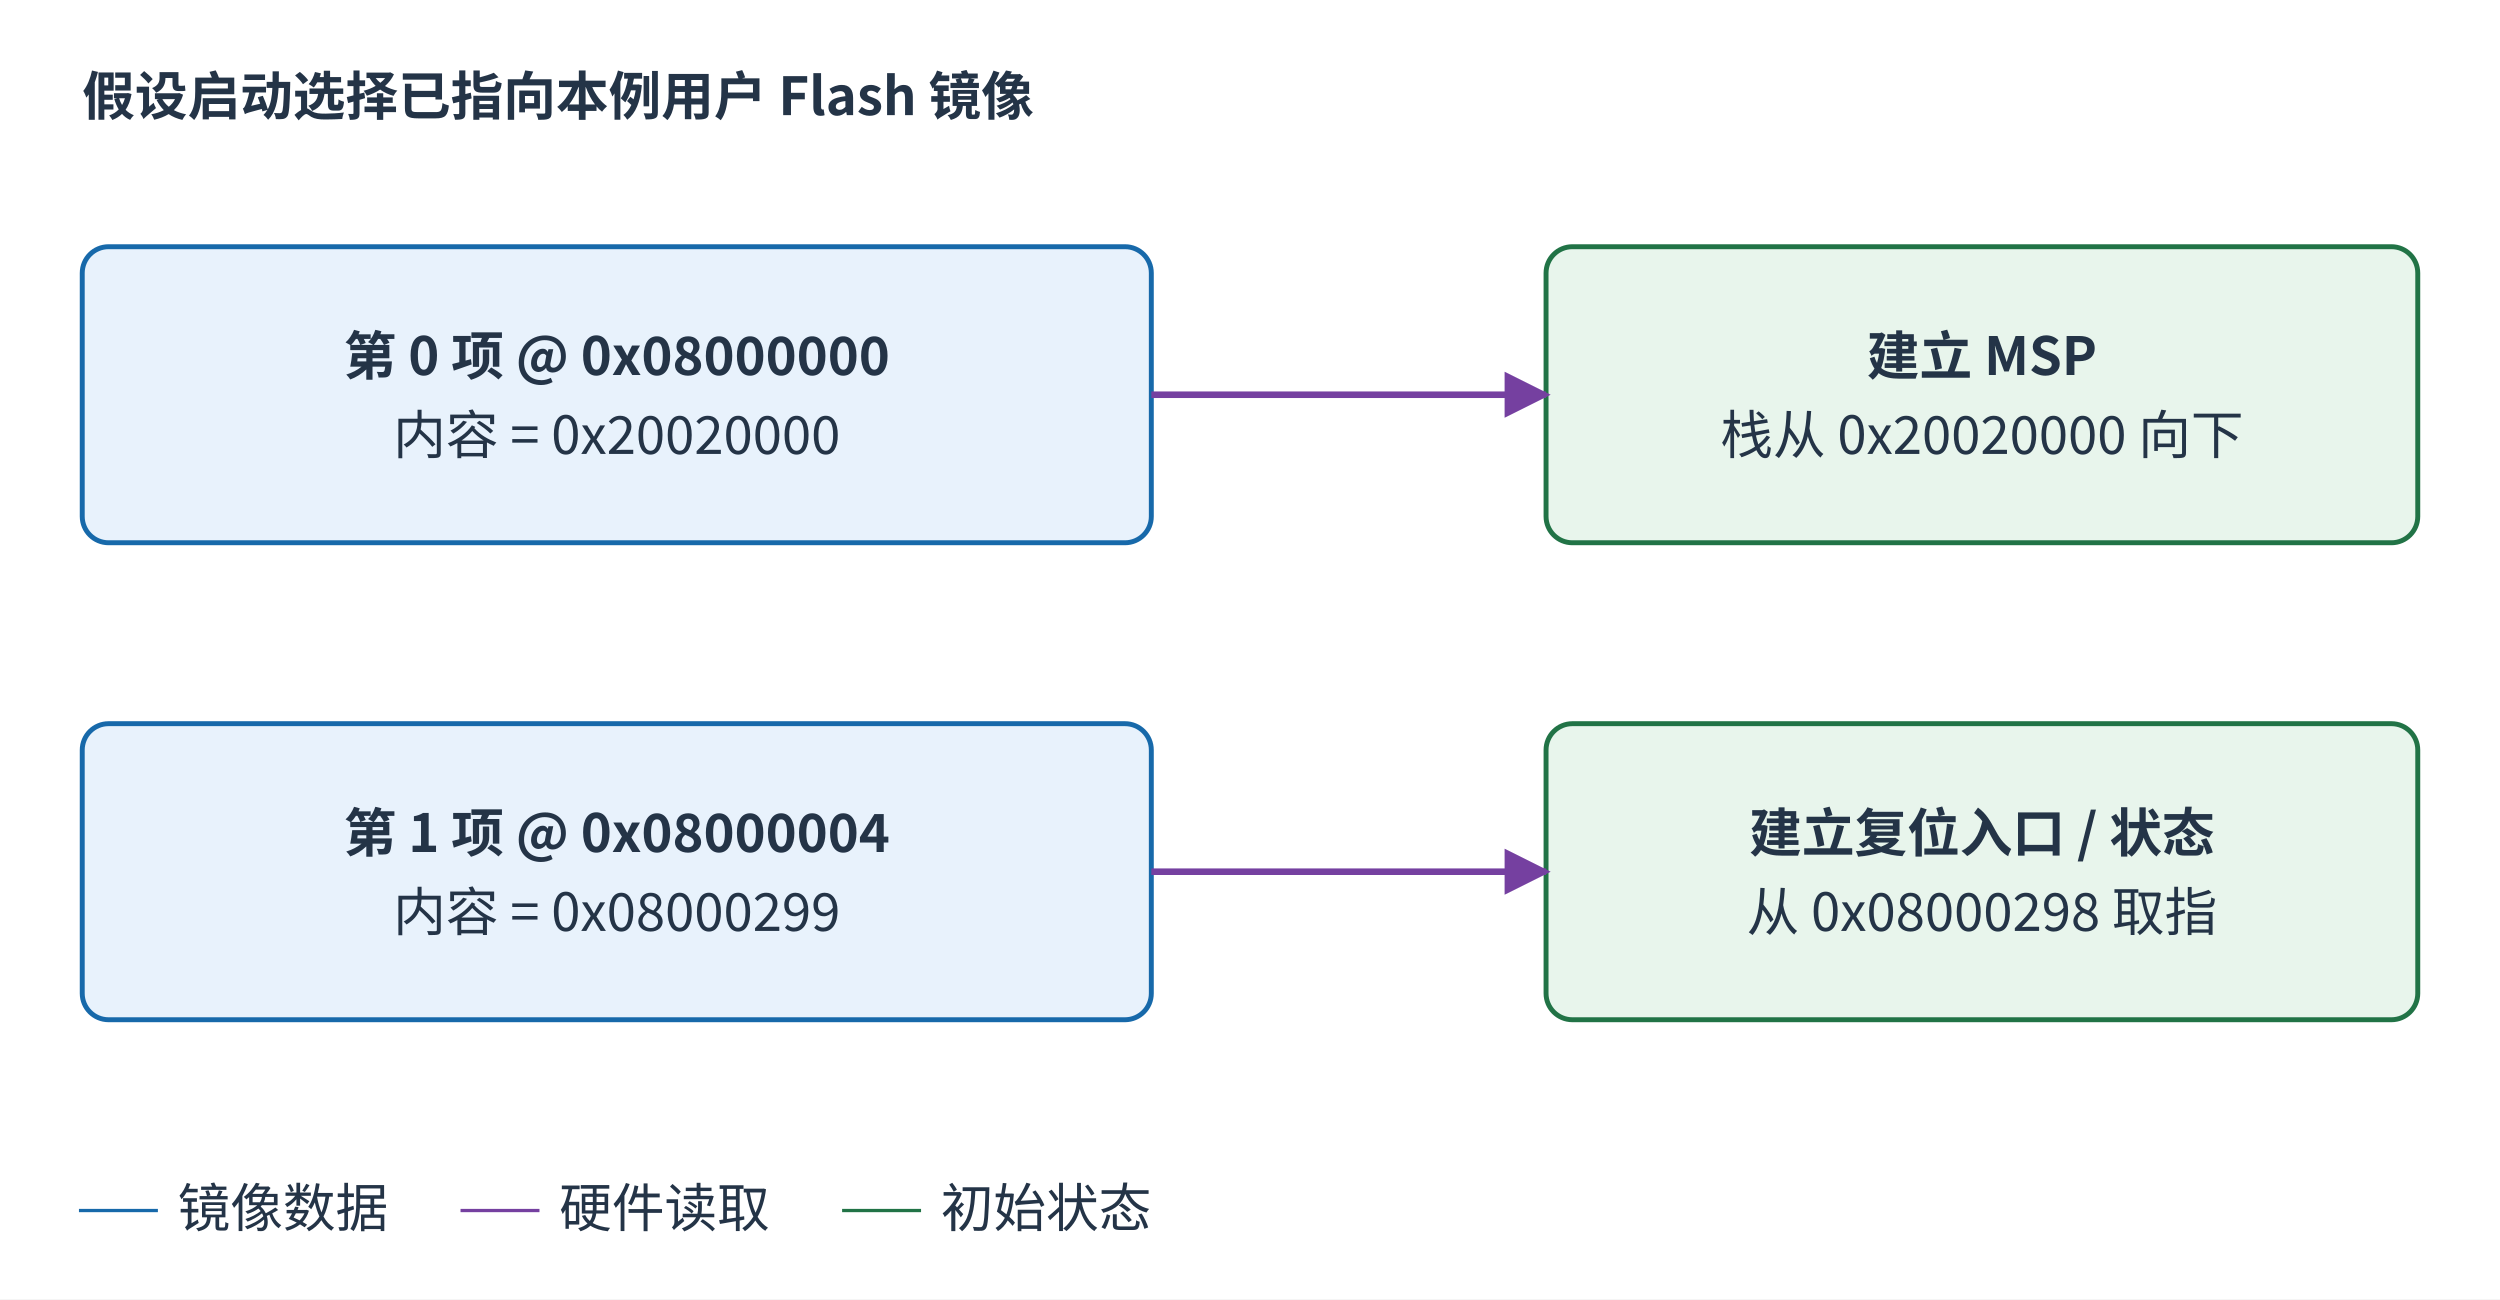
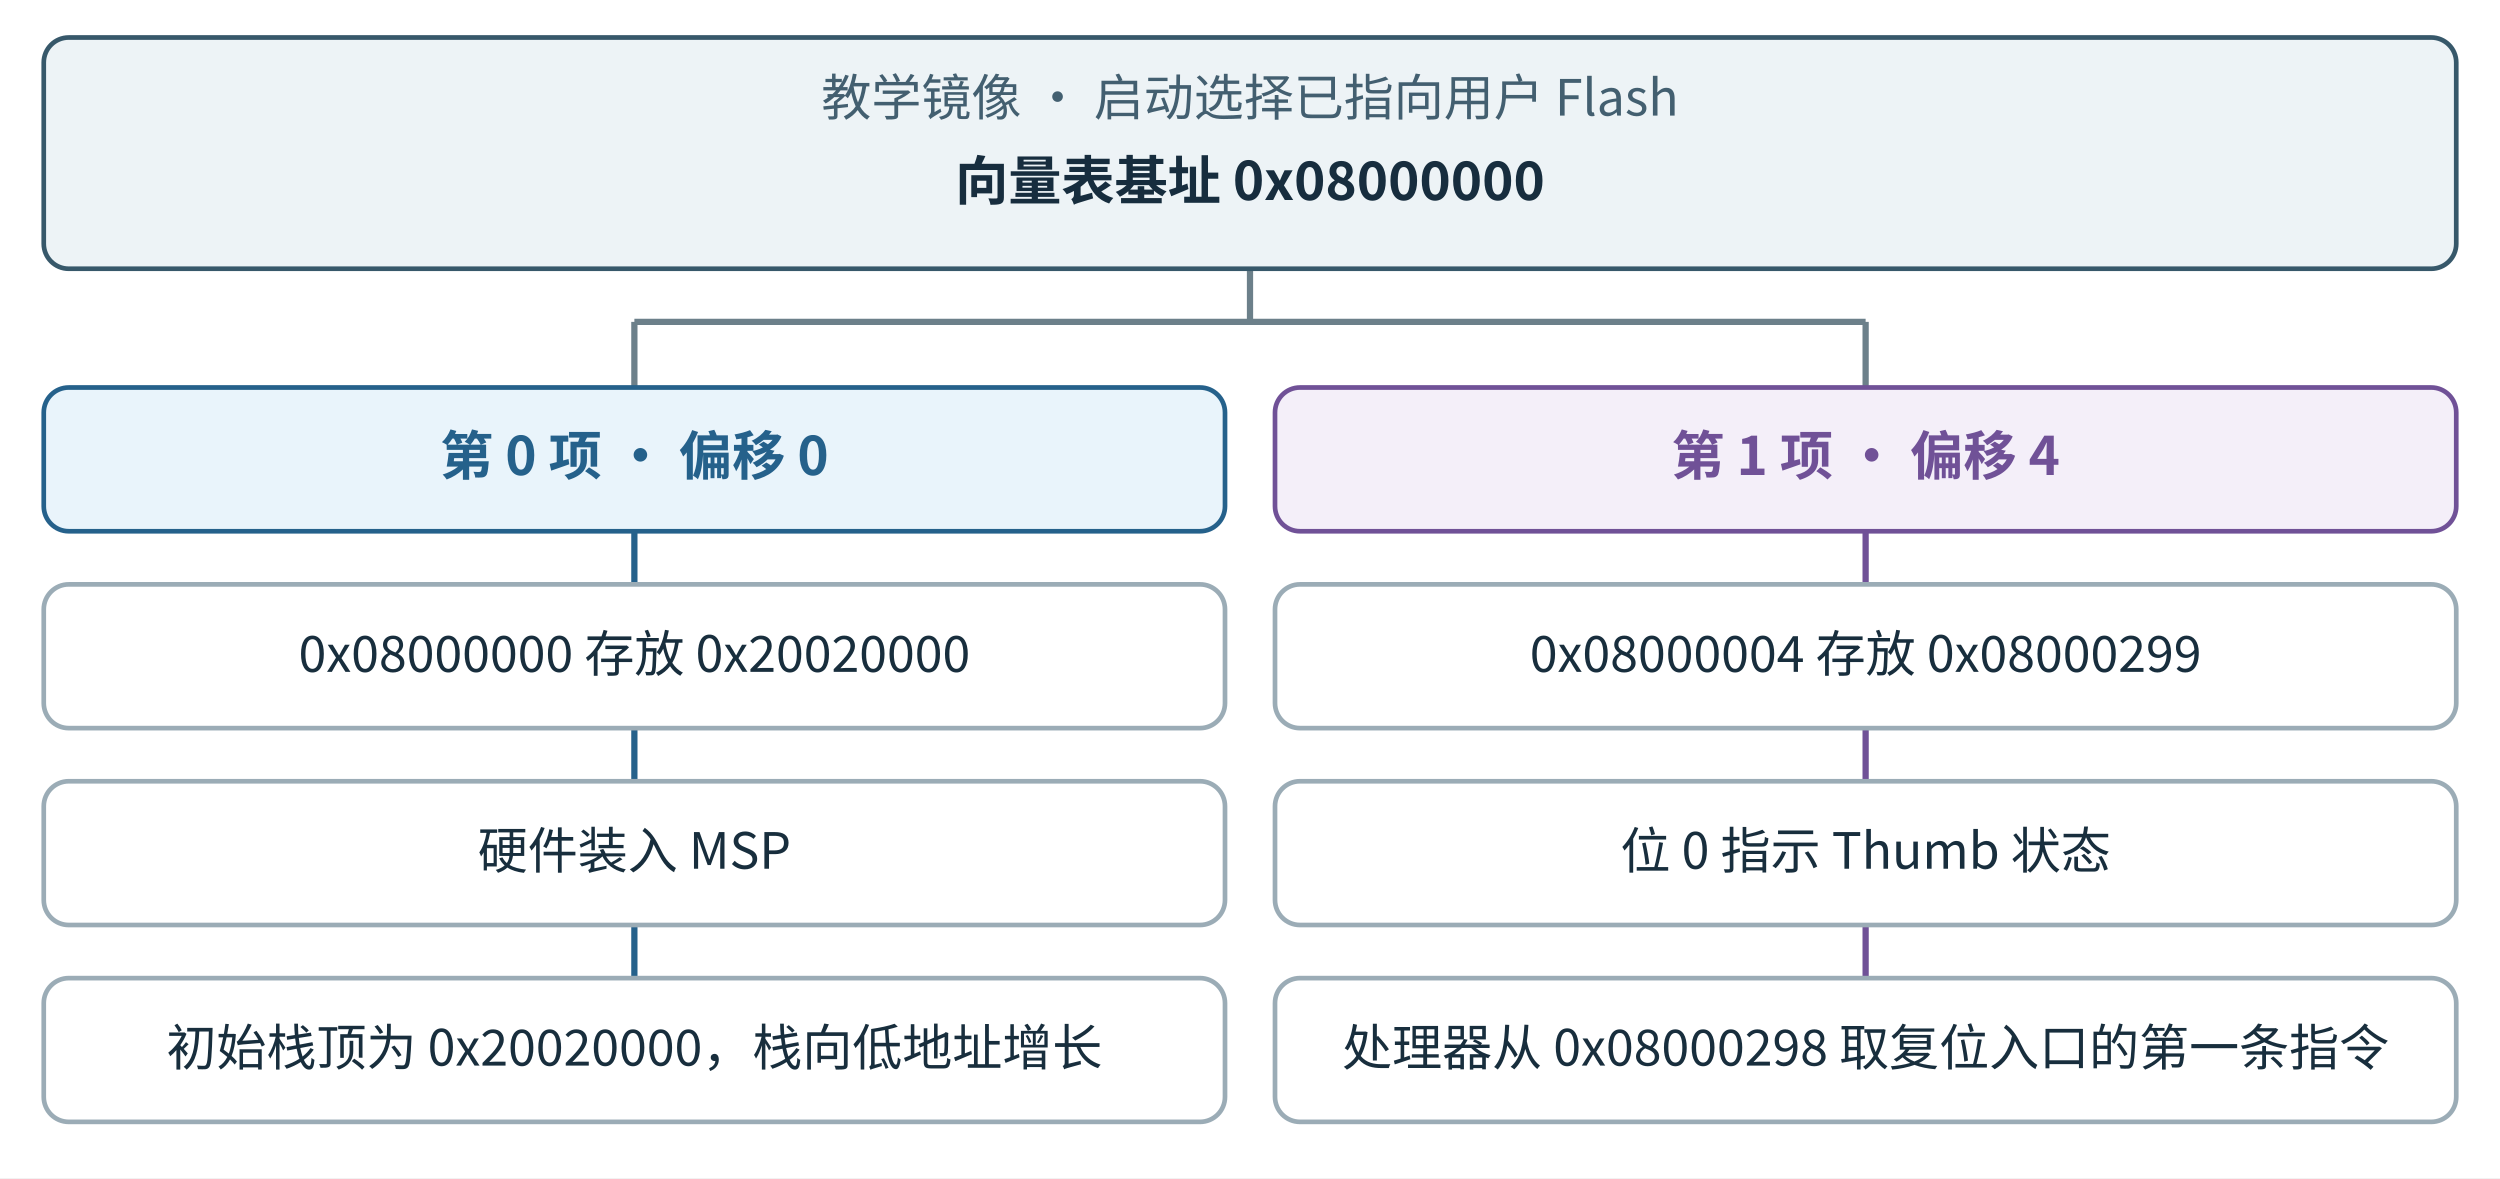
- <svg xmlns="http://www.w3.org/2000/svg" width="760" height="395" viewBox="0 0 760 395" role="img" aria-labelledby="title desc">
-   <defs>
-     <marker id="blue" viewBox="0 0 10 10" refX="9" refY="5" markerWidth="7" markerHeight="7" orient="auto-start-reverse">
-       <path d="M0 0 L10 5 L0 10 Z" fill="#1769aa" />
-     </marker>
-     <marker id="purple" viewBox="0 0 10 10" refX="9" refY="5" markerWidth="7" markerHeight="7" orient="auto-start-reverse">
-       <path d="M0 0 L10 5 L0 10 Z" fill="#7540a0" />
-     </marker>
-     <marker id="orange" viewBox="0 0 10 10" refX="9" refY="5" markerWidth="7" markerHeight="7" orient="auto-start-reverse">
-       <path d="M0 0 L10 5 L0 10 Z" fill="#b45b13" />
-     </marker>
-     <marker id="green" viewBox="0 0 10 10" refX="9" refY="5" markerWidth="7" markerHeight="7" orient="auto-start-reverse">
-       <path d="M0 0 L10 5 L0 10 Z" fill="#217346" />
-     </marker>
-     <marker id="gray" viewBox="0 0 10 10" refX="9" refY="5" markerWidth="7" markerHeight="7" orient="auto-start-reverse">
-       <path d="M0 0 L10 5 L0 10 Z" fill="#667080" />
-     </marker>
-   </defs>
-   <rect width="760" height="100%" fill="#fff" />
-   <g font-family="Microsoft YaHei,Noto Sans CJK SC,sans-serif" font-size="16" fill="#243447">
-     <text x="25" y="35" text-anchor="start" font-weight="700">假设启动选择已指向本例用户 Flash 镜像</text>
-     <rect x="25" y="75" width="325" height="90" rx="8" fill="#e8f2fc" stroke="#1769aa" stroke-width="1.5" />
-     <text x="187.5" y="114.0" text-anchor="middle" font-weight="700">第 0 项 @ 0x08000000</text>
-     <text x="187.5" y="138.0" text-anchor="middle">内容 = 0x20020000</text>
-     <rect x="25" y="220" width="325" height="90" rx="8" fill="#e8f2fc" stroke="#1769aa" stroke-width="1.5" />
-     <text x="187.5" y="259.0" text-anchor="middle" font-weight="700">第 1 项 @ 0x08000004</text>
-     <text x="187.5" y="283.0" text-anchor="middle">内容 = 0x08000299</text>
-     <rect x="470" y="75" width="265" height="90" rx="8" fill="#e8f5ec" stroke="#217346" stroke-width="1.5" />
-     <text x="602.5" y="114.0" text-anchor="middle" font-weight="700">建立 MSP</text>
-     <text x="602.5" y="138.0" text-anchor="middle">栈从 0x20020000 向下</text>
-     <rect x="470" y="220" width="265" height="90" rx="8" fill="#e8f5ec" stroke="#217346" stroke-width="1.5" />
-     <text x="602.5" y="259.0" text-anchor="middle" font-weight="700">建立复位入口 / 状态</text>
-     <text x="602.5" y="283.0" text-anchor="middle">从 0x08000298 取指</text>
-     <polyline points="350,120 470,120" fill="none" stroke="#7540a0" stroke-width="2" marker-end="url(#purple)" />
-     <polyline points="350,265 470,265" fill="none" stroke="#7540a0" stroke-width="2" marker-end="url(#purple)" />
-     <line x1="24" y1="368" x2="48" y2="368" stroke="#1769aa" />
-     <text x="54" y="373" text-anchor="start">镜像数据</text>
-     <line x1="140" y1="368" x2="164" y2="368" stroke="#7540a0" />
-     <text x="170" y="373" text-anchor="start">硬件读取</text>
-     <line x1="256" y1="368" x2="280" y2="368" stroke="#217346" />
-     <text x="286" y="373" text-anchor="start">初始状态</text>
+ <svg xmlns="http://www.w3.org/2000/svg" width="800" height="377" viewBox="0 0 800 377" role="img" aria-labelledby="title desc">
+   <rect width="800" height="377" fill="#ffffff" />
+   <path d="M400 86 V103 M203 103 H597" fill="none" stroke="#6c808a" stroke-width="2" />
+   <path d="M203 103 V124" fill="none" stroke="#6c808a" stroke-width="2" />
+   <path d="M203 170 V187" fill="none" stroke="#25618b" stroke-width="2" />
+   <path d="M203 233 V250" fill="none" stroke="#25618b" stroke-width="2" />
+   <path d="M203 296 V313" fill="none" stroke="#25618b" stroke-width="2" />
+   <path d="M597 103 V124" fill="none" stroke="#6c808a" stroke-width="2" />
+   <path d="M597 170 V187" fill="none" stroke="#705197" stroke-width="2" />
+   <path d="M597 233 V250" fill="none" stroke="#705197" stroke-width="2" />
+   <path d="M597 296 V313" fill="none" stroke="#705197" stroke-width="2" />
+   <g text-anchor="middle" font-family="Microsoft YaHei, Noto Sans CJK SC, sans-serif">
+     <rect x="14" y="12" width="772" height="74" rx="8" fill="#edf3f6" stroke="#37586a" stroke-width="1.5" />
+     <text x="400" y="37" font-size="16" font-weight="400" fill="#435f70">教学镜像 · 启动选择已指向用户 Flash</text>
+     <text x="400" y="64" font-size="17" font-weight="700" fill="#172d3e">向量表基址  0x08000000</text>
+     <rect x="14" y="124" width="378" height="46" rx="8" fill="#e9f4fb" stroke="#25618b" stroke-width="1.5" />
+     <text x="203" y="152" font-size="17" font-weight="700" fill="#25618b">第 0 项 · 偏移 0</text>
+     <rect x="14" y="187" width="378" height="46" rx="8" fill="#ffffff" stroke="#9bacb6" stroke-width="1.5" />
+     <text x="203" y="215" font-size="16" font-weight="400" fill="#182e3d">0x08000000 存放 0x20020000</text>
+     <rect x="14" y="250" width="378" height="46" rx="8" fill="#ffffff" stroke="#9bacb6" stroke-width="1.5" />
+     <text x="203" y="278" font-size="16" font-weight="400" fill="#182e3d">硬件装入 MSP</text>
+     <rect x="14" y="313" width="378" height="46" rx="8" fill="#ffffff" stroke="#9bacb6" stroke-width="1.5" />
+     <text x="203" y="341" font-size="16" font-weight="400" fill="#182e3d">初始栈顶为 0x20020000，栈向低地址增长</text>
+     <rect x="408" y="124" width="378" height="46" rx="8" fill="#f4eff9" stroke="#705197" stroke-width="1.5" />
+     <text x="597" y="152" font-size="17" font-weight="700" fill="#705197">第 1 项 · 偏移 4</text>
+     <rect x="408" y="187" width="378" height="46" rx="8" fill="#ffffff" stroke="#9bacb6" stroke-width="1.5" />
+     <text x="597" y="215" font-size="16" font-weight="400" fill="#182e3d">0x08000004 存放 0x08000299</text>
+     <rect x="408" y="250" width="378" height="46" rx="8" fill="#ffffff" stroke="#9bacb6" stroke-width="1.5" />
+     <text x="597" y="278" font-size="16" font-weight="400" fill="#182e3d">位 0 指示 Thumb 状态</text>
+     <rect x="408" y="313" width="378" height="46" rx="8" fill="#ffffff" stroke="#9bacb6" stroke-width="1.5" />
+     <text x="597" y="341" font-size="16" font-weight="400" fill="#182e3d">处理器从 0x08000298 取复位入口的第一条指令</text>
  </g>
</svg>
